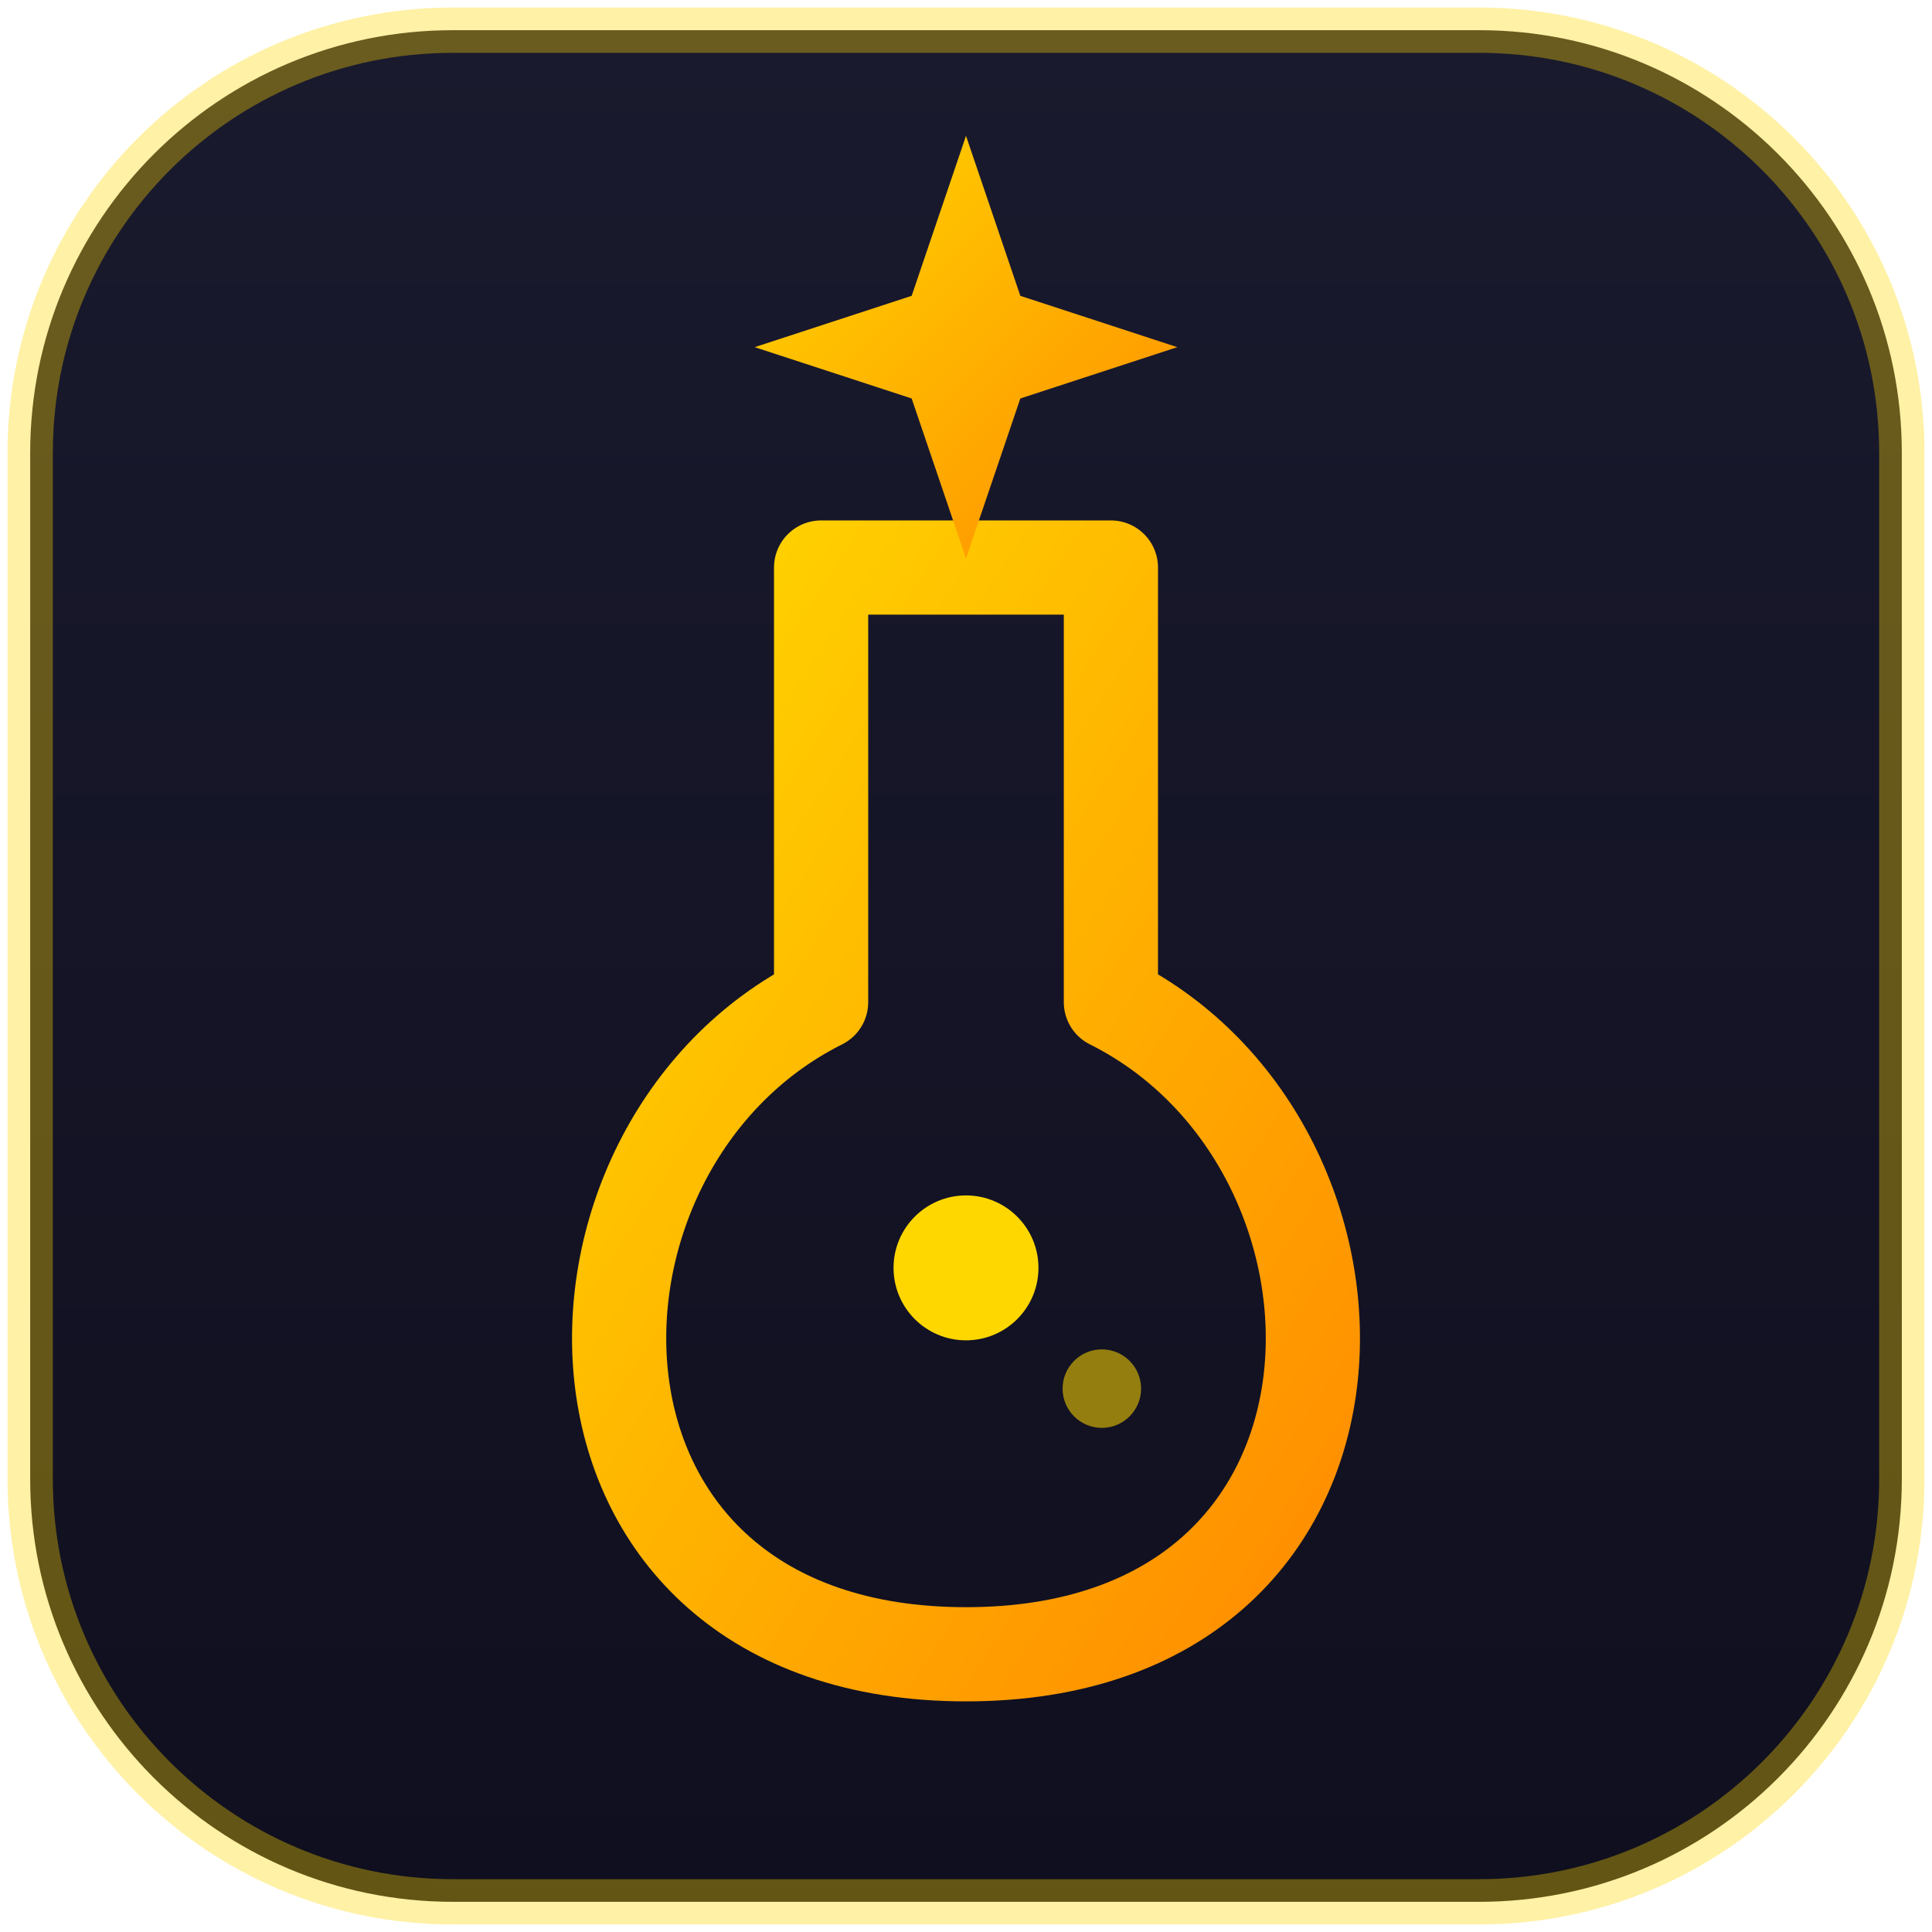
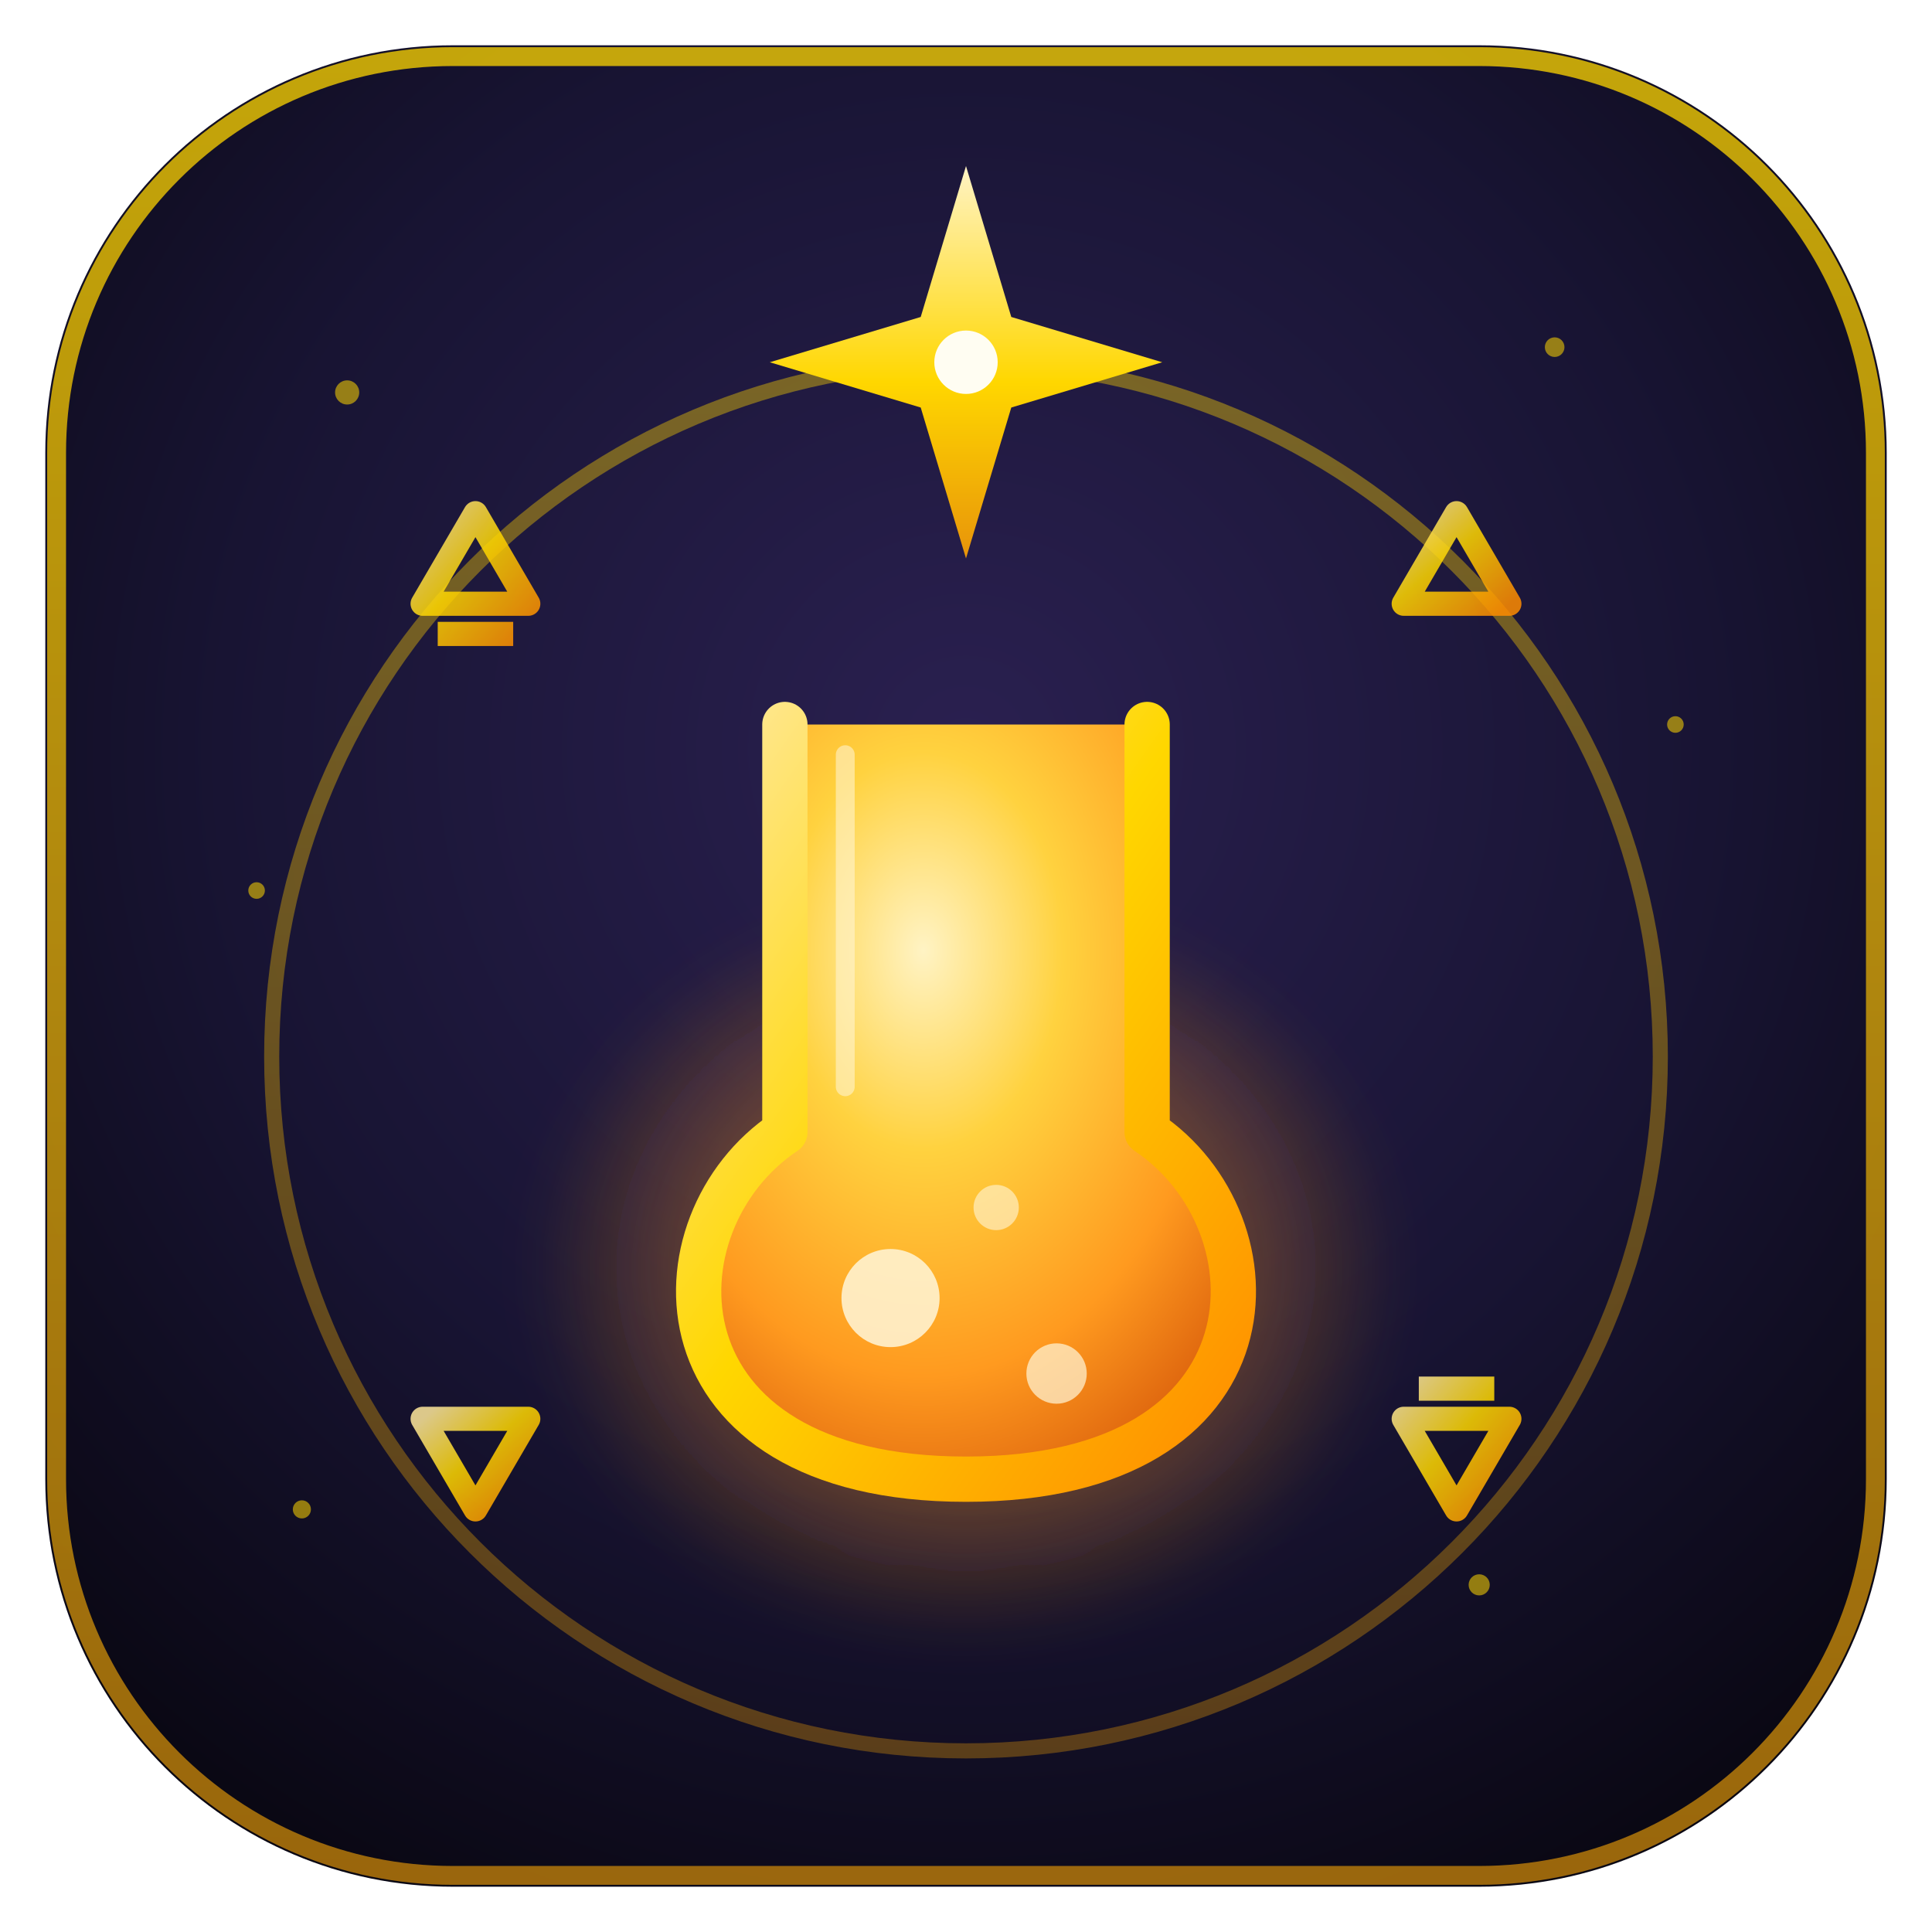
- <svg xmlns="http://www.w3.org/2000/svg" viewBox="0 0 64 64">
+ <svg xmlns="http://www.w3.org/2000/svg" viewBox="0 0 256 256">
  <defs>
+     <radialGradient id="bgGlow" cx="50%" cy="38%" r="75%">
+       <stop offset="0%" stop-color="#2a2050" />
+       <stop offset="55%" stop-color="#181433" />
+       <stop offset="100%" stop-color="#08060f" />
+     </radialGradient>
    <linearGradient id="gold" x1="0" y1="0" x2="1" y2="1">
-       <stop offset="0" stop-color="#ffd700" />
-       <stop offset="1" stop-color="#ff8c00" />
+       <stop offset="0%" stop-color="#ffe89a" />
+       <stop offset="45%" stop-color="#ffd700" />
+       <stop offset="100%" stop-color="#ff8c00" />
    </linearGradient>
-     <linearGradient id="bg" x1="0" y1="0" x2="0" y2="1">
-       <stop offset="0" stop-color="#1a1a2e" />
-       <stop offset="1" stop-color="#0f0f1f" />
+     <linearGradient id="goldV" x1="0" y1="0" x2="0" y2="1">
+       <stop offset="0%" stop-color="#fff3c4" />
+       <stop offset="55%" stop-color="#ffd700" />
+       <stop offset="100%" stop-color="#e8940a" />
    </linearGradient>
+     <linearGradient id="goldSoft" x1="0" y1="0" x2="0" y2="1">
+       <stop offset="0%" stop-color="#ffd700" />
+       <stop offset="100%" stop-color="#c9860a" />
+     </linearGradient>
+     <radialGradient id="liquid" cx="42%" cy="30%" r="75%">
+       <stop offset="0%" stop-color="#fff3c4" />
+       <stop offset="35%" stop-color="#ffd23f" />
+       <stop offset="75%" stop-color="#ff9a1f" />
+       <stop offset="100%" stop-color="#e0680f" />
+     </radialGradient>
+     <radialGradient id="core" cx="50%" cy="50%" r="50%">
+       <stop offset="0%" stop-color="#ffb43d" stop-opacity="0.8" />
+       <stop offset="60%" stop-color="#ff9a1f" stop-opacity="0.3" />
+       <stop offset="100%" stop-color="#ff9a1f" stop-opacity="0" />
+     </radialGradient>
+     <filter id="softBlur" x="-50%" y="-50%" width="200%" height="200%">
+       <feGaussianBlur stdDeviation="3.2" />
+     </filter>
+     <clipPath id="roundedBg">
+       <rect x="6" y="6" width="244" height="244" rx="54" />
+     </clipPath>
  </defs>
-   <rect x="1" y="1" width="62" height="62" rx="14" fill="url(#bg)" stroke="rgba(255,215,0,0.35)" stroke-width="1.5" />
-   <g transform="translate(8, 14) scale(2.4)">
-     <path d="M8,2 L8,8 C4,10 4,17 10,17 C16,17 16,10 12,8 L12,2 Z" fill="none" stroke="url(#gold)" stroke-width="1.3" stroke-linecap="round" stroke-linejoin="round" />
+   <rect x="6" y="6" width="244" height="244" rx="54" fill="url(#bgGlow)" />
+   <rect x="7.5" y="7.5" width="241" height="241" rx="52.5" fill="none" stroke="url(#goldSoft)" stroke-width="2.5" opacity="0.75" />
+   <g clip-path="url(#roundedBg)">
+     <g fill="#ffd700" opacity="0.55">
+       <circle cx="46" cy="52" r="1.6" />
+       <circle cx="206" cy="46" r="1.3" />
+       <circle cx="222" cy="96" r="1.1" />
+       <circle cx="34" cy="118" r="1.1" />
+       <circle cx="196" cy="210" r="1.4" />
+       <circle cx="40" cy="200" r="1.2" />
+     </g>
+     <circle cx="128" cy="140" r="92" fill="none" stroke="url(#goldSoft)" stroke-width="2" opacity="0.4" />
+     <g fill="none" stroke="url(#gold)" stroke-width="3.2" stroke-linejoin="round" opacity="0.85">
+       <path d="M193,68 L200,80 L186,80 Z" />
+       <path d="M63,200 L56,188 L70,188 Z" />
+       <path d="M63,68 L56,80 L70,80 Z M58,84 L68,84" />
+       <path d="M193,200 L186,188 L200,188 Z M188,184 L198,184" />
+     </g>
+     <ellipse cx="128" cy="168" rx="58" ry="50" fill="url(#core)" filter="url(#softBlur)" />
+     <g>
+       <path d="M104,150 C86,162 86,196 128,196 C170,196 170,162 152,150 L152,96 L104,96 Z" fill="url(#liquid)" />
+       <circle cx="118" cy="172" r="6.5" fill="#fff6d8" opacity="0.85" />
+       <circle cx="140" cy="182" r="4" fill="#fff6d8" opacity="0.7" />
+       <circle cx="132" cy="160" r="3" fill="#fff6d8" opacity="0.6" />
+       <path d="M104,96 L104,150 C86,162 86,196 128,196 C170,196 170,162 152,150 L152,96" fill="none" stroke="url(#gold)" stroke-width="6" stroke-linecap="round" stroke-linejoin="round" />
+       <path d="M100,96 L156,96" stroke="url(#gold)" stroke-width="6" stroke-linecap="round" />
+       <path d="M112,100 L112,144" stroke="#fff6d8" stroke-width="2.5" stroke-linecap="round" opacity="0.55" />
+     </g>
+     <path d="M128,22 L134,42 L154,48 L134,54 L128,74 L122,54 L102,48 L122,42 Z" fill="url(#goldV)" />
+     <circle cx="128" cy="48" r="4.2" fill="#fffdf2" />
  </g>
-   <circle cx="32" cy="42" r="2.4" fill="#ffd700" />
-   <circle cx="36.5" cy="46" r="1.3" fill="rgba(255,215,0,0.55)" />
-   <path d="M32,4.5 L33.8,9.8 L39,11.5 L33.8,13.2 L32,18.5 L30.2,13.2 L25,11.5 L30.2,9.8 Z" fill="url(#gold)" />
</svg>
